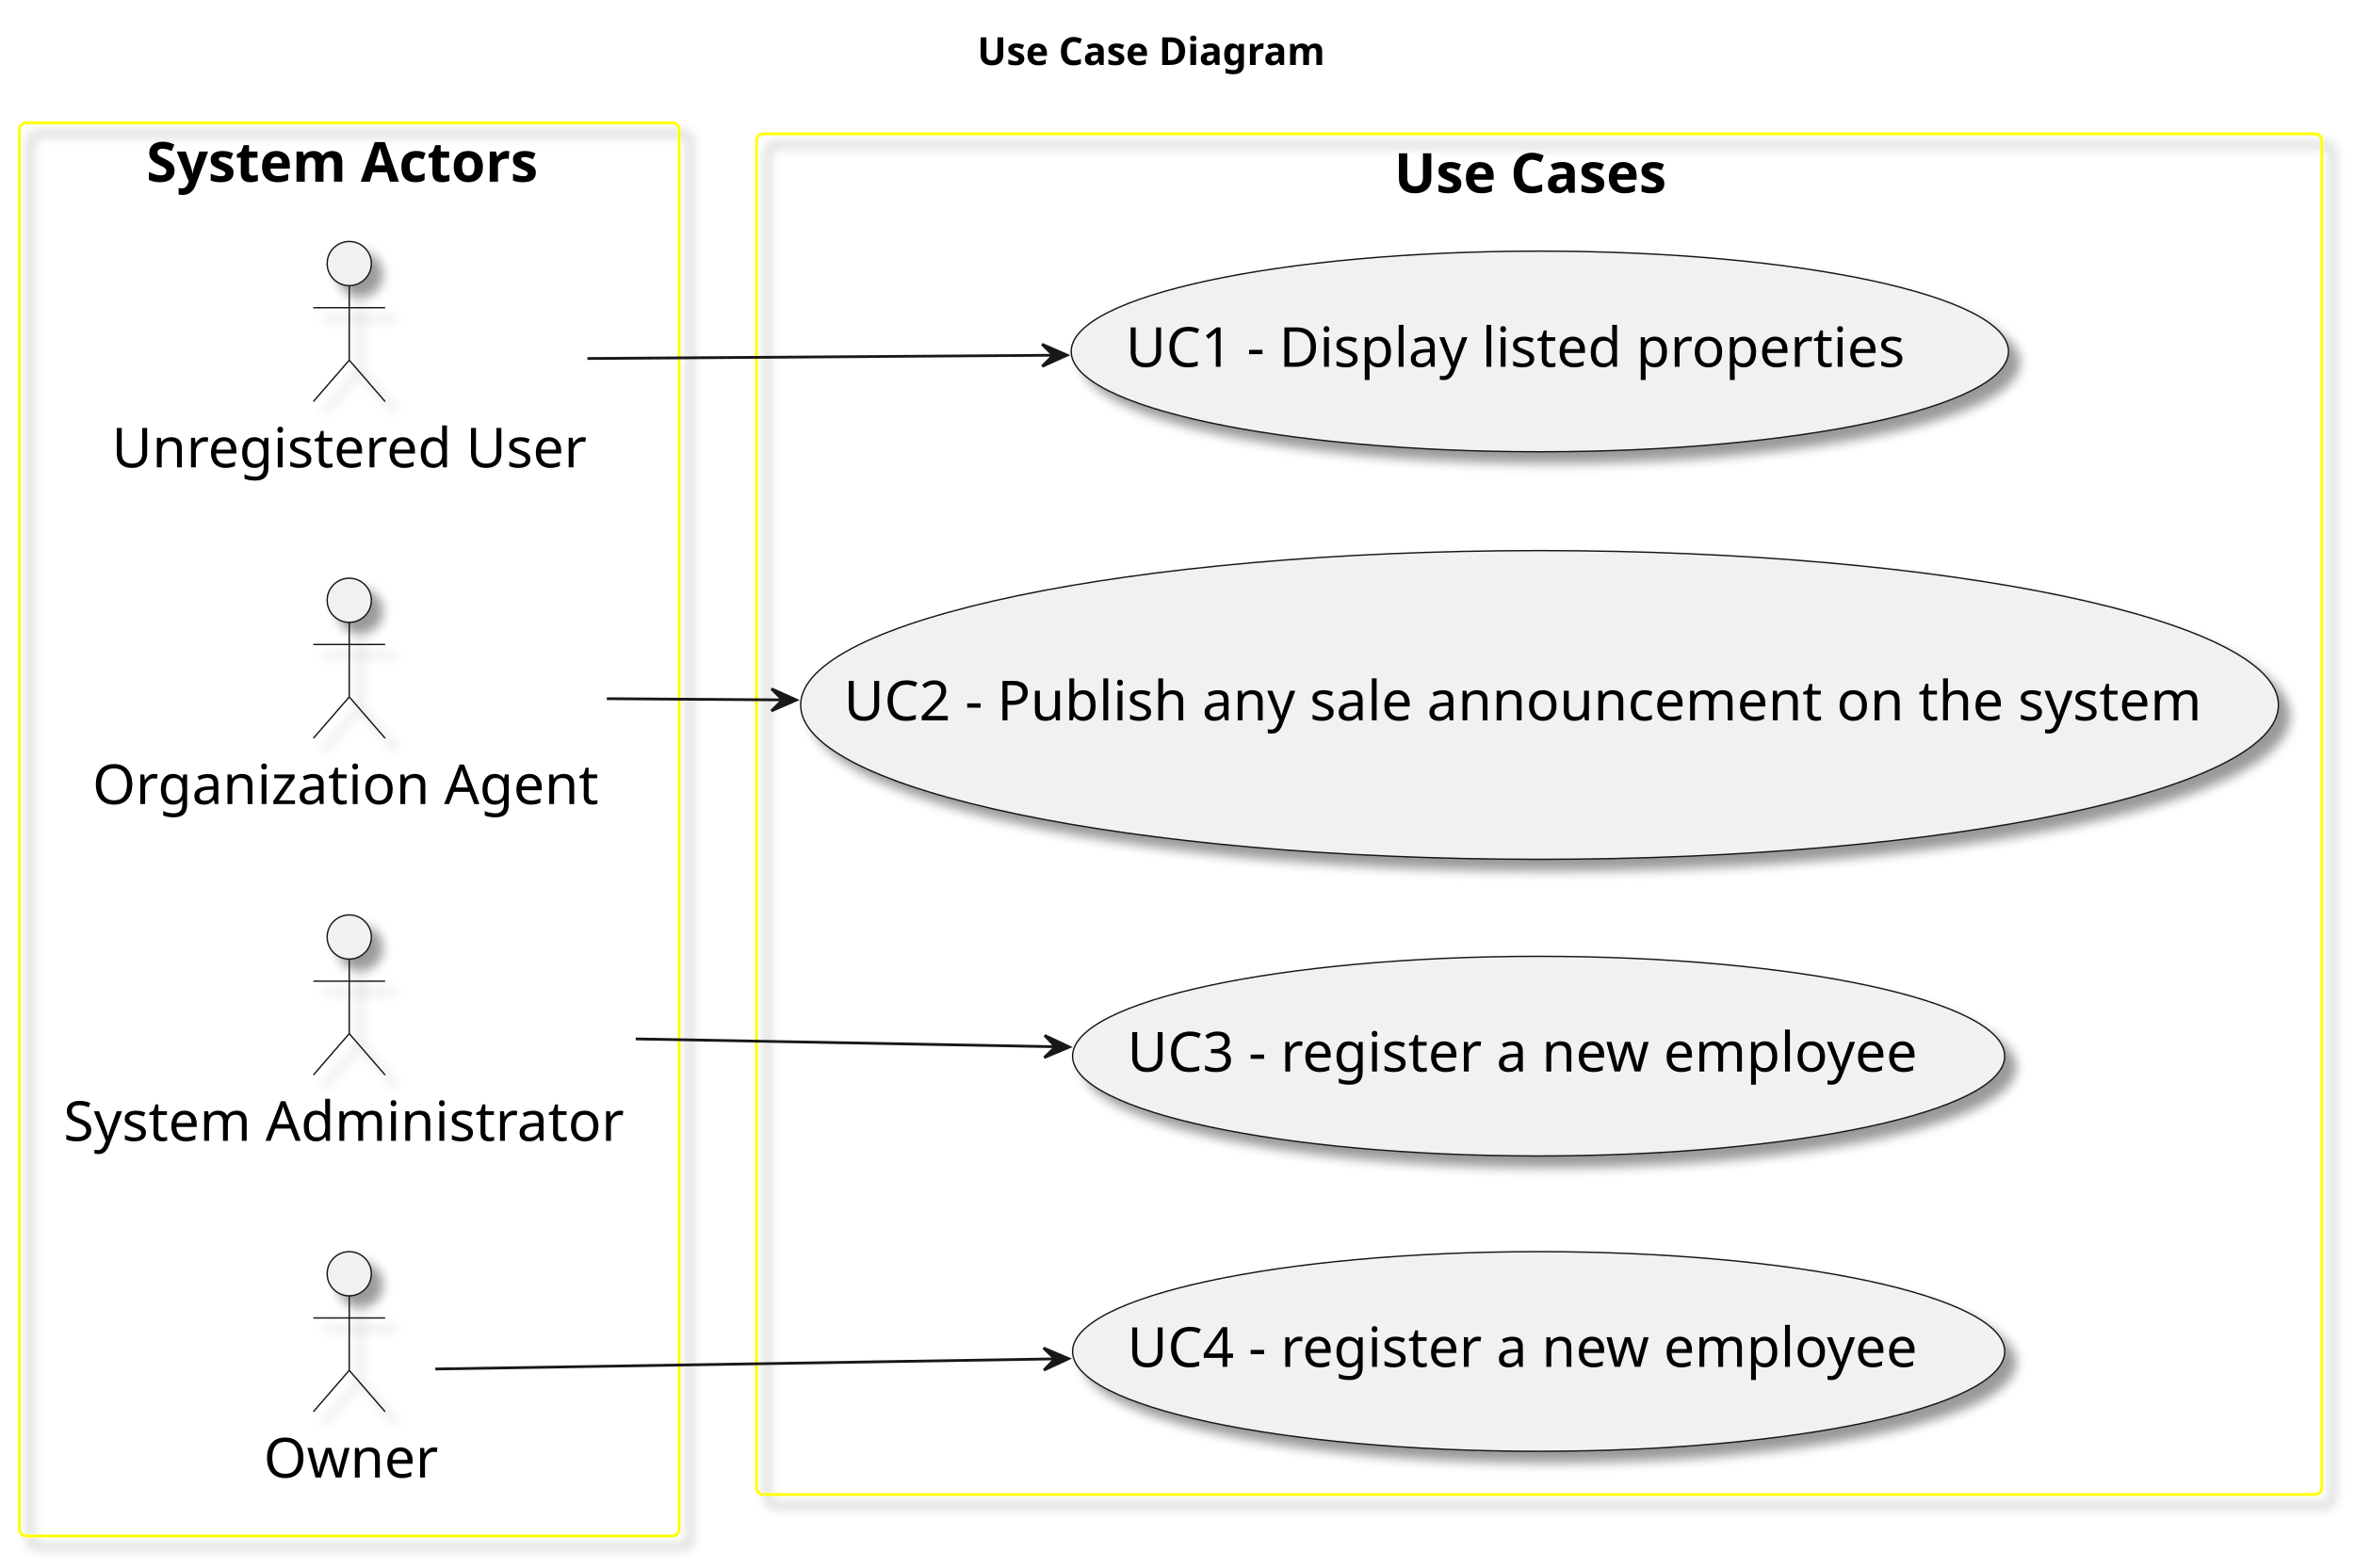
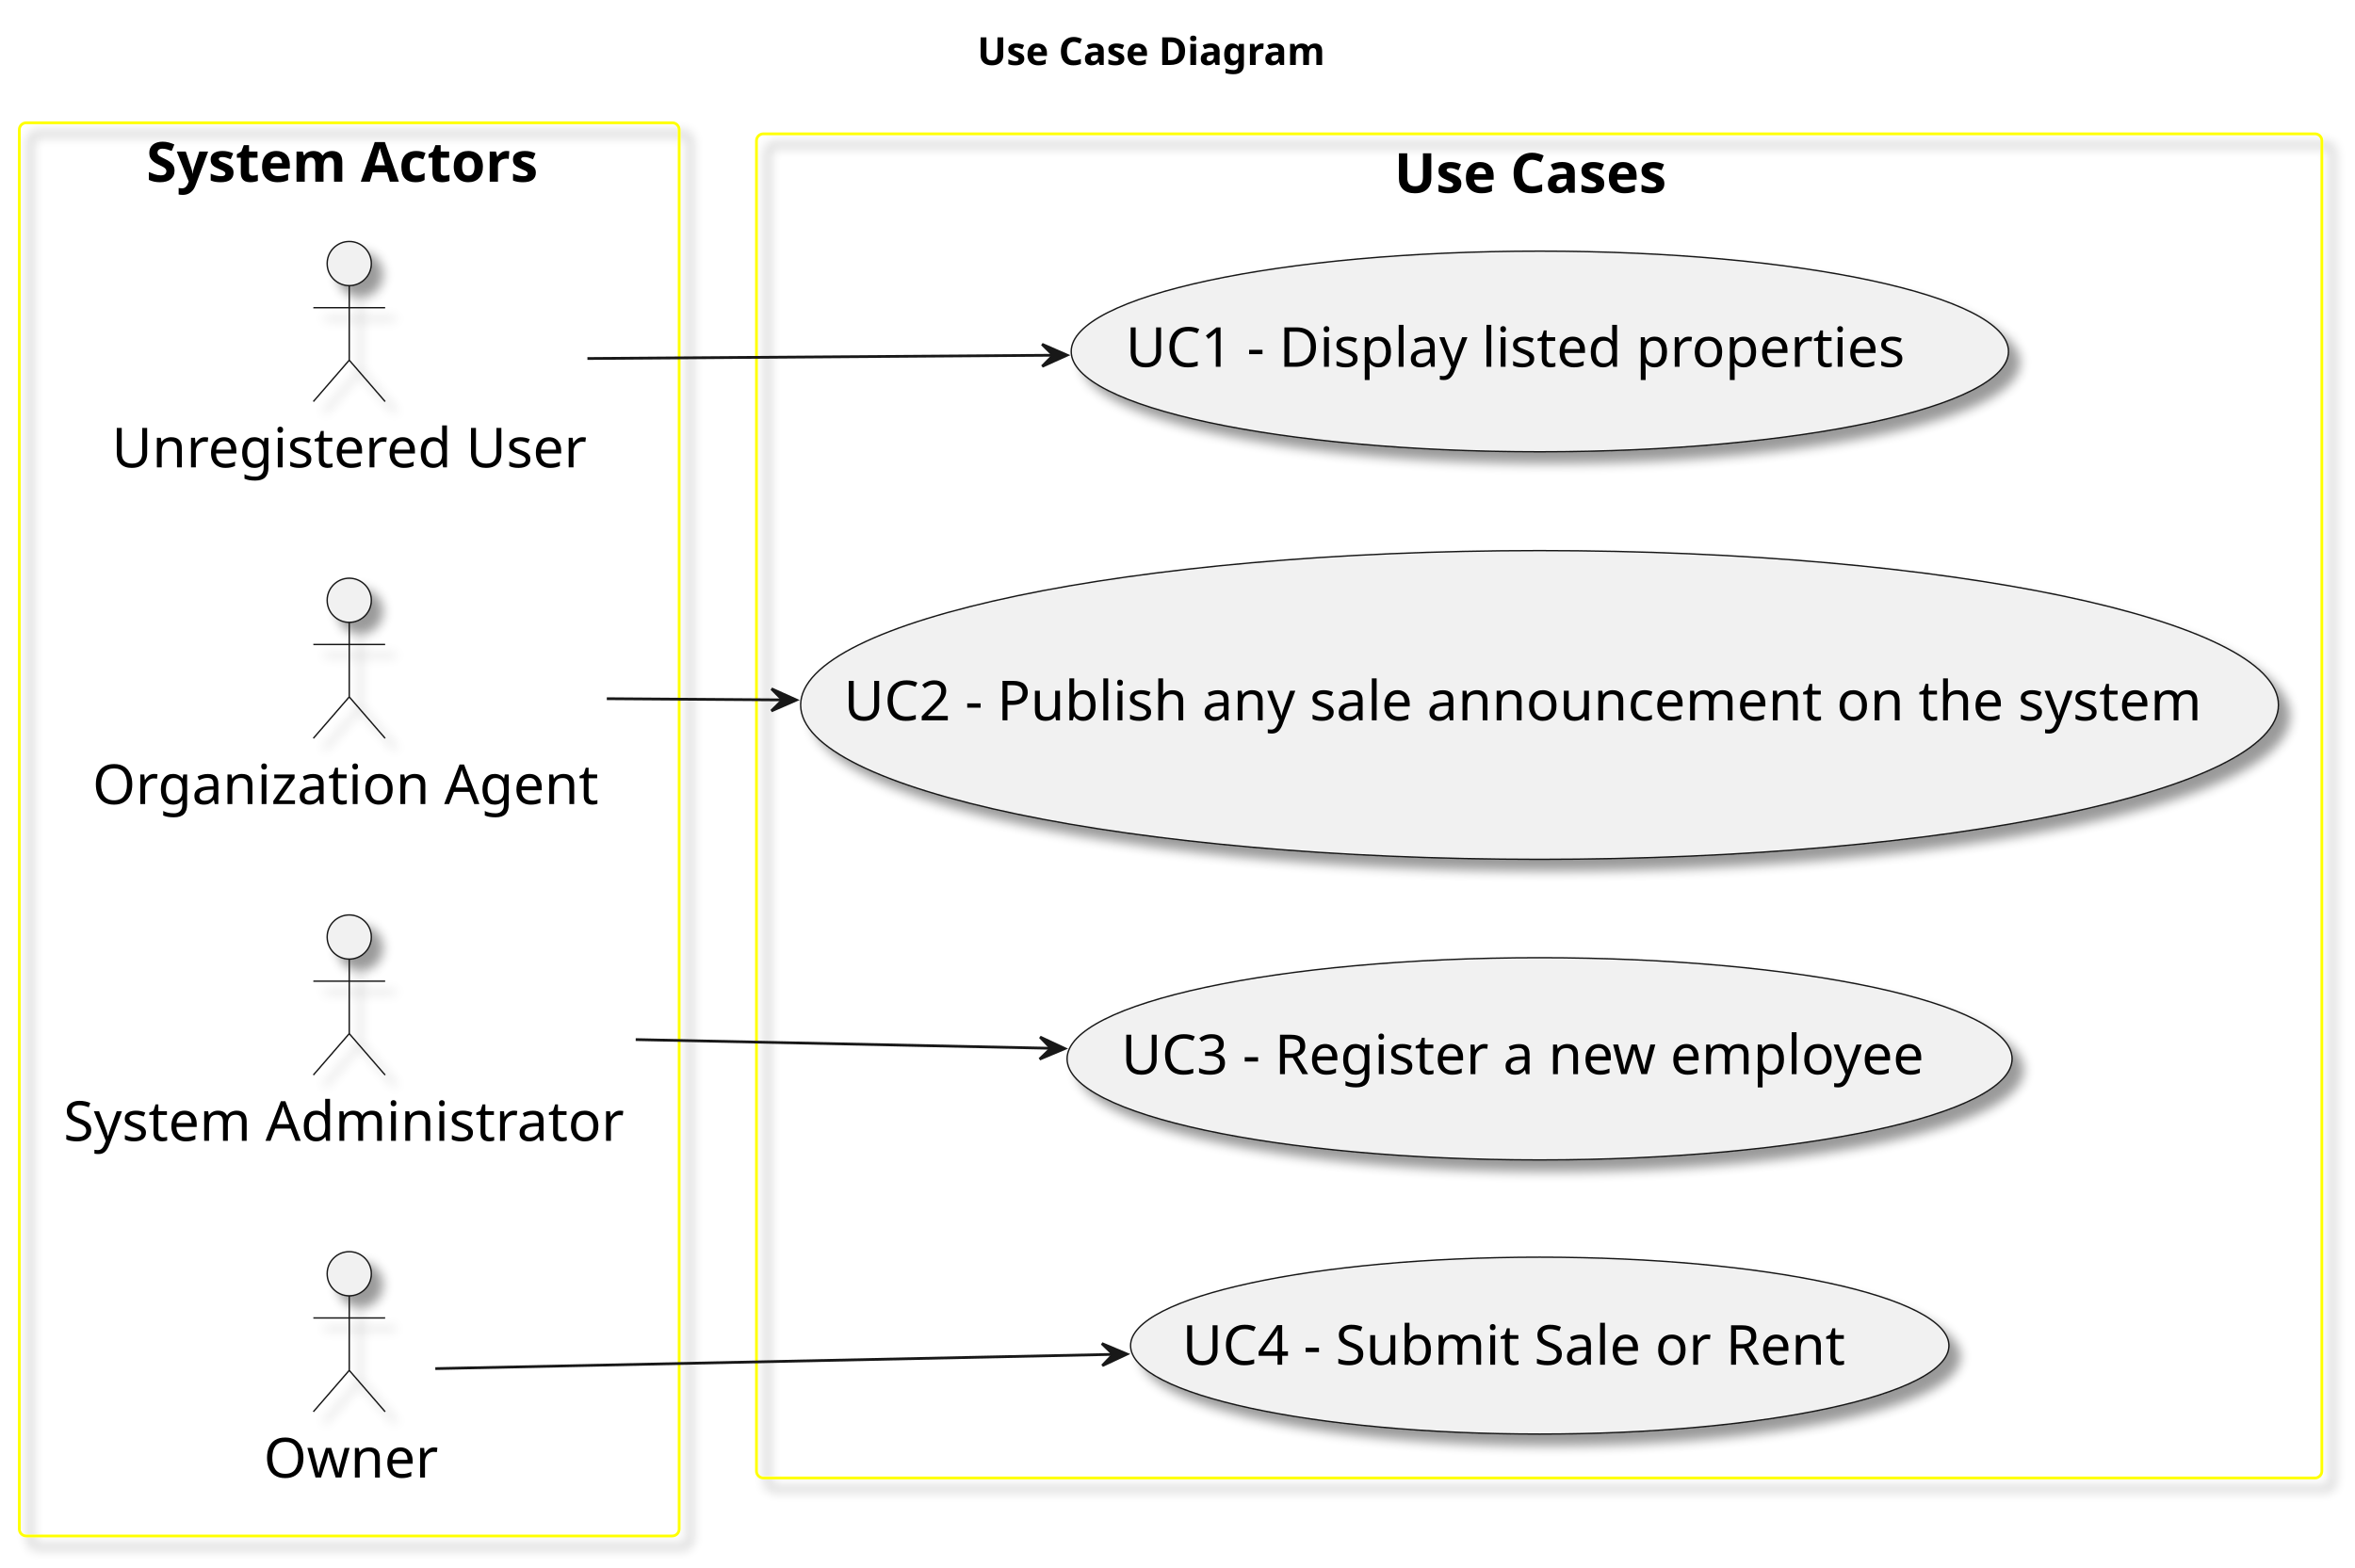
<svg xmlns="http://www.w3.org/2000/svg" contentStyleType="text/css" height="568px" preserveAspectRatio="none" style="width:853px;height:568px;background:#FFFFFF;" version="1.1" viewBox="0 0 853 568" width="853px" zoomAndPan="magnify">
  <defs>
-     <filter height="300%" id="ffof545rgofdn" width="300%" x="-1" y="-1">
+     <filter height="300%" id="fz2ymwbwaqdsw" width="300%" x="-1" y="-1">
      <feGaussianBlur result="blurOut" stdDeviation="2.0" />
      <feColorMatrix in="blurOut" result="blurOut2" type="matrix" values="0 0 0 0 0 0 0 0 0 0 0 0 0 0 0 0 0 0 .4 0" />
      <feOffset dx="4.0" dy="4.0" in="blurOut2" result="blurOut3" />
      <feBlend in="SourceGraphic" in2="blurOut3" mode="normal" />
    </filter>
  </defs>
  <g>
    <text fill="#000000" font-family="sans-serif" font-size="14" font-weight="bold" lengthAdjust="spacing" textLength="131" x="354" y="23.535">Use Case Diagram</text>
    <g id="cluster_actors">
-       <rect fill="none" filter="url(#ffof545rgofdn)" height="512" rx="2.5" ry="2.5" style="stroke:#FFFF00;stroke-width:1.0;" width="239" x="7" y="44.488" />
+       <rect fill="none" filter="url(#fz2ymwbwaqdsw)" height="512" rx="2.5" ry="2.5" style="stroke:#FFFF00;stroke-width:1.0;" width="239" x="7" y="44.488" />
      <text fill="#000000" font-family="sans-serif" font-size="20" font-weight="bold" lengthAdjust="spacing" textLength="147" x="53" y="65.824">System Actors</text>
    </g>
    <g id="cluster_usecases">
-       <rect fill="none" filter="url(#ffof545rgofdn)" height="493" rx="2.5" ry="2.5" style="stroke:#FFFF00;stroke-width:1.0;" width="567" x="274" y="48.488" />
+       <rect fill="none" filter="url(#fz2ymwbwaqdsw)" height="487" rx="2.5" ry="2.5" style="stroke:#FFFF00;stroke-width:1.0;" width="567" x="274" y="48.488" />
      <text fill="#000000" font-family="sans-serif" font-size="20" font-weight="bold" lengthAdjust="spacing" textLength="105" x="505" y="69.824">Use Cases</text>
    </g>
    <g id="elem_Unregistered User">
-       <ellipse cx="126.5" cy="95.488" fill="#F1F1F1" filter="url(#ffof545rgofdn)" rx="8" ry="8" style="stroke:#181818;stroke-width:0.5;" />
-       <path d="M126.5,103.488 L126.5,130.488 M113.5,111.488 L139.5,111.488 M126.5,130.488 L113.5,145.488 M126.5,130.488 L139.5,145.488 " fill="none" filter="url(#ffof545rgofdn)" style="stroke:#181818;stroke-width:0.5;" />
+       <ellipse cx="126.5" cy="95.488" fill="#F1F1F1" filter="url(#fz2ymwbwaqdsw)" rx="8" ry="8" style="stroke:#181818;stroke-width:0.5;" />
+       <path d="M126.5,103.488 L126.5,130.488 M113.5,111.488 L139.5,111.488 M126.5,130.488 L113.5,145.488 M126.5,130.488 L139.5,145.488 " fill="none" filter="url(#fz2ymwbwaqdsw)" style="stroke:#181818;stroke-width:0.5;" />
      <text fill="#000000" font-family="sans-serif" font-size="20" lengthAdjust="spacing" textLength="172" x="40.5" y="169.324">Unregistered User</text>
    </g>
    <g id="elem_Organization Agent">
-       <ellipse cx="126.5" cy="217.488" fill="#F1F1F1" filter="url(#ffof545rgofdn)" rx="8" ry="8" style="stroke:#181818;stroke-width:0.5;" />
-       <path d="M126.5,225.488 L126.5,252.488 M113.5,233.488 L139.5,233.488 M126.5,252.488 L113.5,267.488 M126.5,252.488 L139.5,267.488 " fill="none" filter="url(#ffof545rgofdn)" style="stroke:#181818;stroke-width:0.5;" />
+       <ellipse cx="126.5" cy="217.488" fill="#F1F1F1" filter="url(#fz2ymwbwaqdsw)" rx="8" ry="8" style="stroke:#181818;stroke-width:0.5;" />
+       <path d="M126.5,225.488 L126.5,252.488 M113.5,233.488 L139.5,233.488 M126.5,252.488 L113.5,267.488 M126.5,252.488 L139.5,267.488 " fill="none" filter="url(#fz2ymwbwaqdsw)" style="stroke:#181818;stroke-width:0.5;" />
      <text fill="#000000" font-family="sans-serif" font-size="20" lengthAdjust="spacing" textLength="186" x="33.5" y="291.324">Organization Agent</text>
    </g>
    <g id="elem_System Administrator">
-       <ellipse cx="126.5" cy="339.488" fill="#F1F1F1" filter="url(#ffof545rgofdn)" rx="8" ry="8" style="stroke:#181818;stroke-width:0.5;" />
-       <path d="M126.5,347.488 L126.5,374.488 M113.5,355.488 L139.5,355.488 M126.5,374.488 L113.5,389.488 M126.5,374.488 L139.5,389.488 " fill="none" filter="url(#ffof545rgofdn)" style="stroke:#181818;stroke-width:0.5;" />
+       <ellipse cx="126.5" cy="339.488" fill="#F1F1F1" filter="url(#fz2ymwbwaqdsw)" rx="8" ry="8" style="stroke:#181818;stroke-width:0.5;" />
+       <path d="M126.5,347.488 L126.5,374.488 M113.5,355.488 L139.5,355.488 M126.5,374.488 L113.5,389.488 M126.5,374.488 L139.5,389.488 " fill="none" filter="url(#fz2ymwbwaqdsw)" style="stroke:#181818;stroke-width:0.5;" />
      <text fill="#000000" font-family="sans-serif" font-size="20" lengthAdjust="spacing" textLength="207" x="23" y="413.324">System Administrator</text>
    </g>
    <g id="elem_Owner">
-       <ellipse cx="126.5" cy="461.488" fill="#F1F1F1" filter="url(#ffof545rgofdn)" rx="8" ry="8" style="stroke:#181818;stroke-width:0.5;" />
-       <path d="M126.5,469.488 L126.5,496.488 M113.5,477.488 L139.5,477.488 M126.5,496.488 L113.5,511.488 M126.5,496.488 L139.5,511.488 " fill="none" filter="url(#ffof545rgofdn)" style="stroke:#181818;stroke-width:0.5;" />
+       <ellipse cx="126.5" cy="461.488" fill="#F1F1F1" filter="url(#fz2ymwbwaqdsw)" rx="8" ry="8" style="stroke:#181818;stroke-width:0.5;" />
+       <path d="M126.5,469.488 L126.5,496.488 M113.5,477.488 L139.5,477.488 M126.5,496.488 L113.5,511.488 M126.5,496.488 L139.5,511.488 " fill="none" filter="url(#fz2ymwbwaqdsw)" style="stroke:#181818;stroke-width:0.5;" />
      <text fill="#000000" font-family="sans-serif" font-size="20" lengthAdjust="spacing" textLength="62" x="95.5" y="535.324">Owner</text>
    </g>
    <g id="elem_UC1">
-       <ellipse cx="557.744" cy="127.337" fill="#F1F1F1" filter="url(#ffof545rgofdn)" rx="169.744" ry="36.349" style="stroke:#181818;stroke-width:0.5;" />
+       <ellipse cx="557.744" cy="127.337" fill="#F1F1F1" filter="url(#fz2ymwbwaqdsw)" rx="169.744" ry="36.349" style="stroke:#181818;stroke-width:0.5;" />
      <text fill="#000000" font-family="sans-serif" font-size="20" lengthAdjust="spacing" textLength="300" x="407.744" y="132.896">UC1 - Display listed properties</text>
    </g>
    <g id="elem_UC2">
-       <ellipse cx="557.635" cy="255.415" fill="#F1F1F1" filter="url(#ffof545rgofdn)" rx="267.635" ry="55.927" style="stroke:#181818;stroke-width:0.5;" />
+       <ellipse cx="557.635" cy="255.415" fill="#F1F1F1" filter="url(#fz2ymwbwaqdsw)" rx="267.635" ry="55.927" style="stroke:#181818;stroke-width:0.5;" />
      <text fill="#000000" font-family="sans-serif" font-size="20" lengthAdjust="spacing" textLength="504" x="305.635" y="260.974">UC2 - Publish any sale announcement on the system</text>
    </g>
    <g id="elem_UC3">
-       <ellipse cx="557.309" cy="382.65" fill="#F1F1F1" filter="url(#ffof545rgofdn)" rx="168.809" ry="36.162" style="stroke:#181818;stroke-width:0.5;" />
-       <text fill="#000000" font-family="sans-serif" font-size="20" lengthAdjust="spacing" textLength="298" x="408.309" y="388.209">UC3 - register a new employee</text>
+       <ellipse cx="557.648" cy="383.618" fill="#F1F1F1" filter="url(#fz2ymwbwaqdsw)" rx="171.148" ry="36.63" style="stroke:#181818;stroke-width:0.5;" />
+       <text fill="#000000" font-family="sans-serif" font-size="20" lengthAdjust="spacing" textLength="303" x="406.148" y="389.177">UC3 - Register a new employee</text>
    </g>
    <g id="elem_UC4">
-       <ellipse cx="557.309" cy="489.65" fill="#F1F1F1" filter="url(#ffof545rgofdn)" rx="168.809" ry="36.162" style="stroke:#181818;stroke-width:0.5;" />
-       <text fill="#000000" font-family="sans-serif" font-size="20" lengthAdjust="spacing" textLength="298" x="408.309" y="495.209">UC4 - register a new employee</text>
+       <ellipse cx="557.705" cy="487.529" fill="#F1F1F1" filter="url(#fz2ymwbwaqdsw)" rx="148.205" ry="32.041" style="stroke:#181818;stroke-width:0.5;" />
+       <text fill="#000000" font-family="sans-serif" font-size="20" lengthAdjust="spacing" textLength="253" x="428.205" y="494.447">UC4 - Submit Sale or Rent</text>
    </g>
    <g id="link_Unregistered User_UC1">
      <path d="M212.77,129.888 C261.1,129.558 323.39,129.118 381.64,128.708 " fill="none" id="Unregistered User-to-UC1" style="stroke:#181818;stroke-width:1.0;" />
      <polygon fill="#181818" points="386.47,128.678,377.447,124.73,381.47,128.707,377.493,132.73,386.47,128.678" style="stroke:#181818;stroke-width:1.0;" />
    </g>
    <g id="link_Organization Agent_UC2">
      <path d="M219.79,253.138 C239.38,253.268 261,253.418 283.56,253.578 " fill="none" id="Organization Agent-to-UC2" style="stroke:#181818;stroke-width:1.0;" />
      <polygon fill="#181818" points="288.43,253.618,279.453,249.567,283.43,253.59,279.407,257.567,288.43,253.618" style="stroke:#181818;stroke-width:1.0;" />
    </g>
    <g id="link_System Administrator_UC3">
-       <path d="M230.26,376.408 C275.87,377.258 330.84,378.278 382.55,379.248 " fill="none" id="System Administrator-to-UC3" style="stroke:#181818;stroke-width:1.0;" />
-       <polygon fill="#181818" points="387.32,379.338,378.402,375.159,382.321,379.238,378.242,383.158,387.32,379.338" style="stroke:#181818;stroke-width:1.0;" />
+       <path d="M230.26,376.648 C275.4,377.588 329.69,378.728 380.93,379.808 " fill="none" id="System Administrator-to-UC3" style="stroke:#181818;stroke-width:1.0;" />
+       <polygon fill="#181818" points="385.65,379.908,376.732,375.729,380.651,379.808,376.572,383.728,385.65,379.908" style="stroke:#181818;stroke-width:1.0;" />
    </g>
    <g id="link_Owner_UC4">
-       <path d="M157.67,495.998 C204.37,495.238 297.63,493.708 382.23,492.328 " fill="none" id="Owner-to-UC4" style="stroke:#181818;stroke-width:1.0;" />
-       <polygon fill="#181818" points="387.05,492.248,377.983,488.403,382.051,492.334,378.12,496.402,387.05,492.248" style="stroke:#181818;stroke-width:1.0;" />
+       <path d="M157.67,495.858 C208.28,494.798 313.58,492.588 403.27,490.698 " fill="none" id="Owner-to-UC4" style="stroke:#181818;stroke-width:1.0;" />
+       <polygon fill="#181818" points="408.19,490.598,399.112,486.779,403.191,490.698,399.272,494.777,408.19,490.598" style="stroke:#181818;stroke-width:1.0;" />
    </g>
  </g>
</svg>
